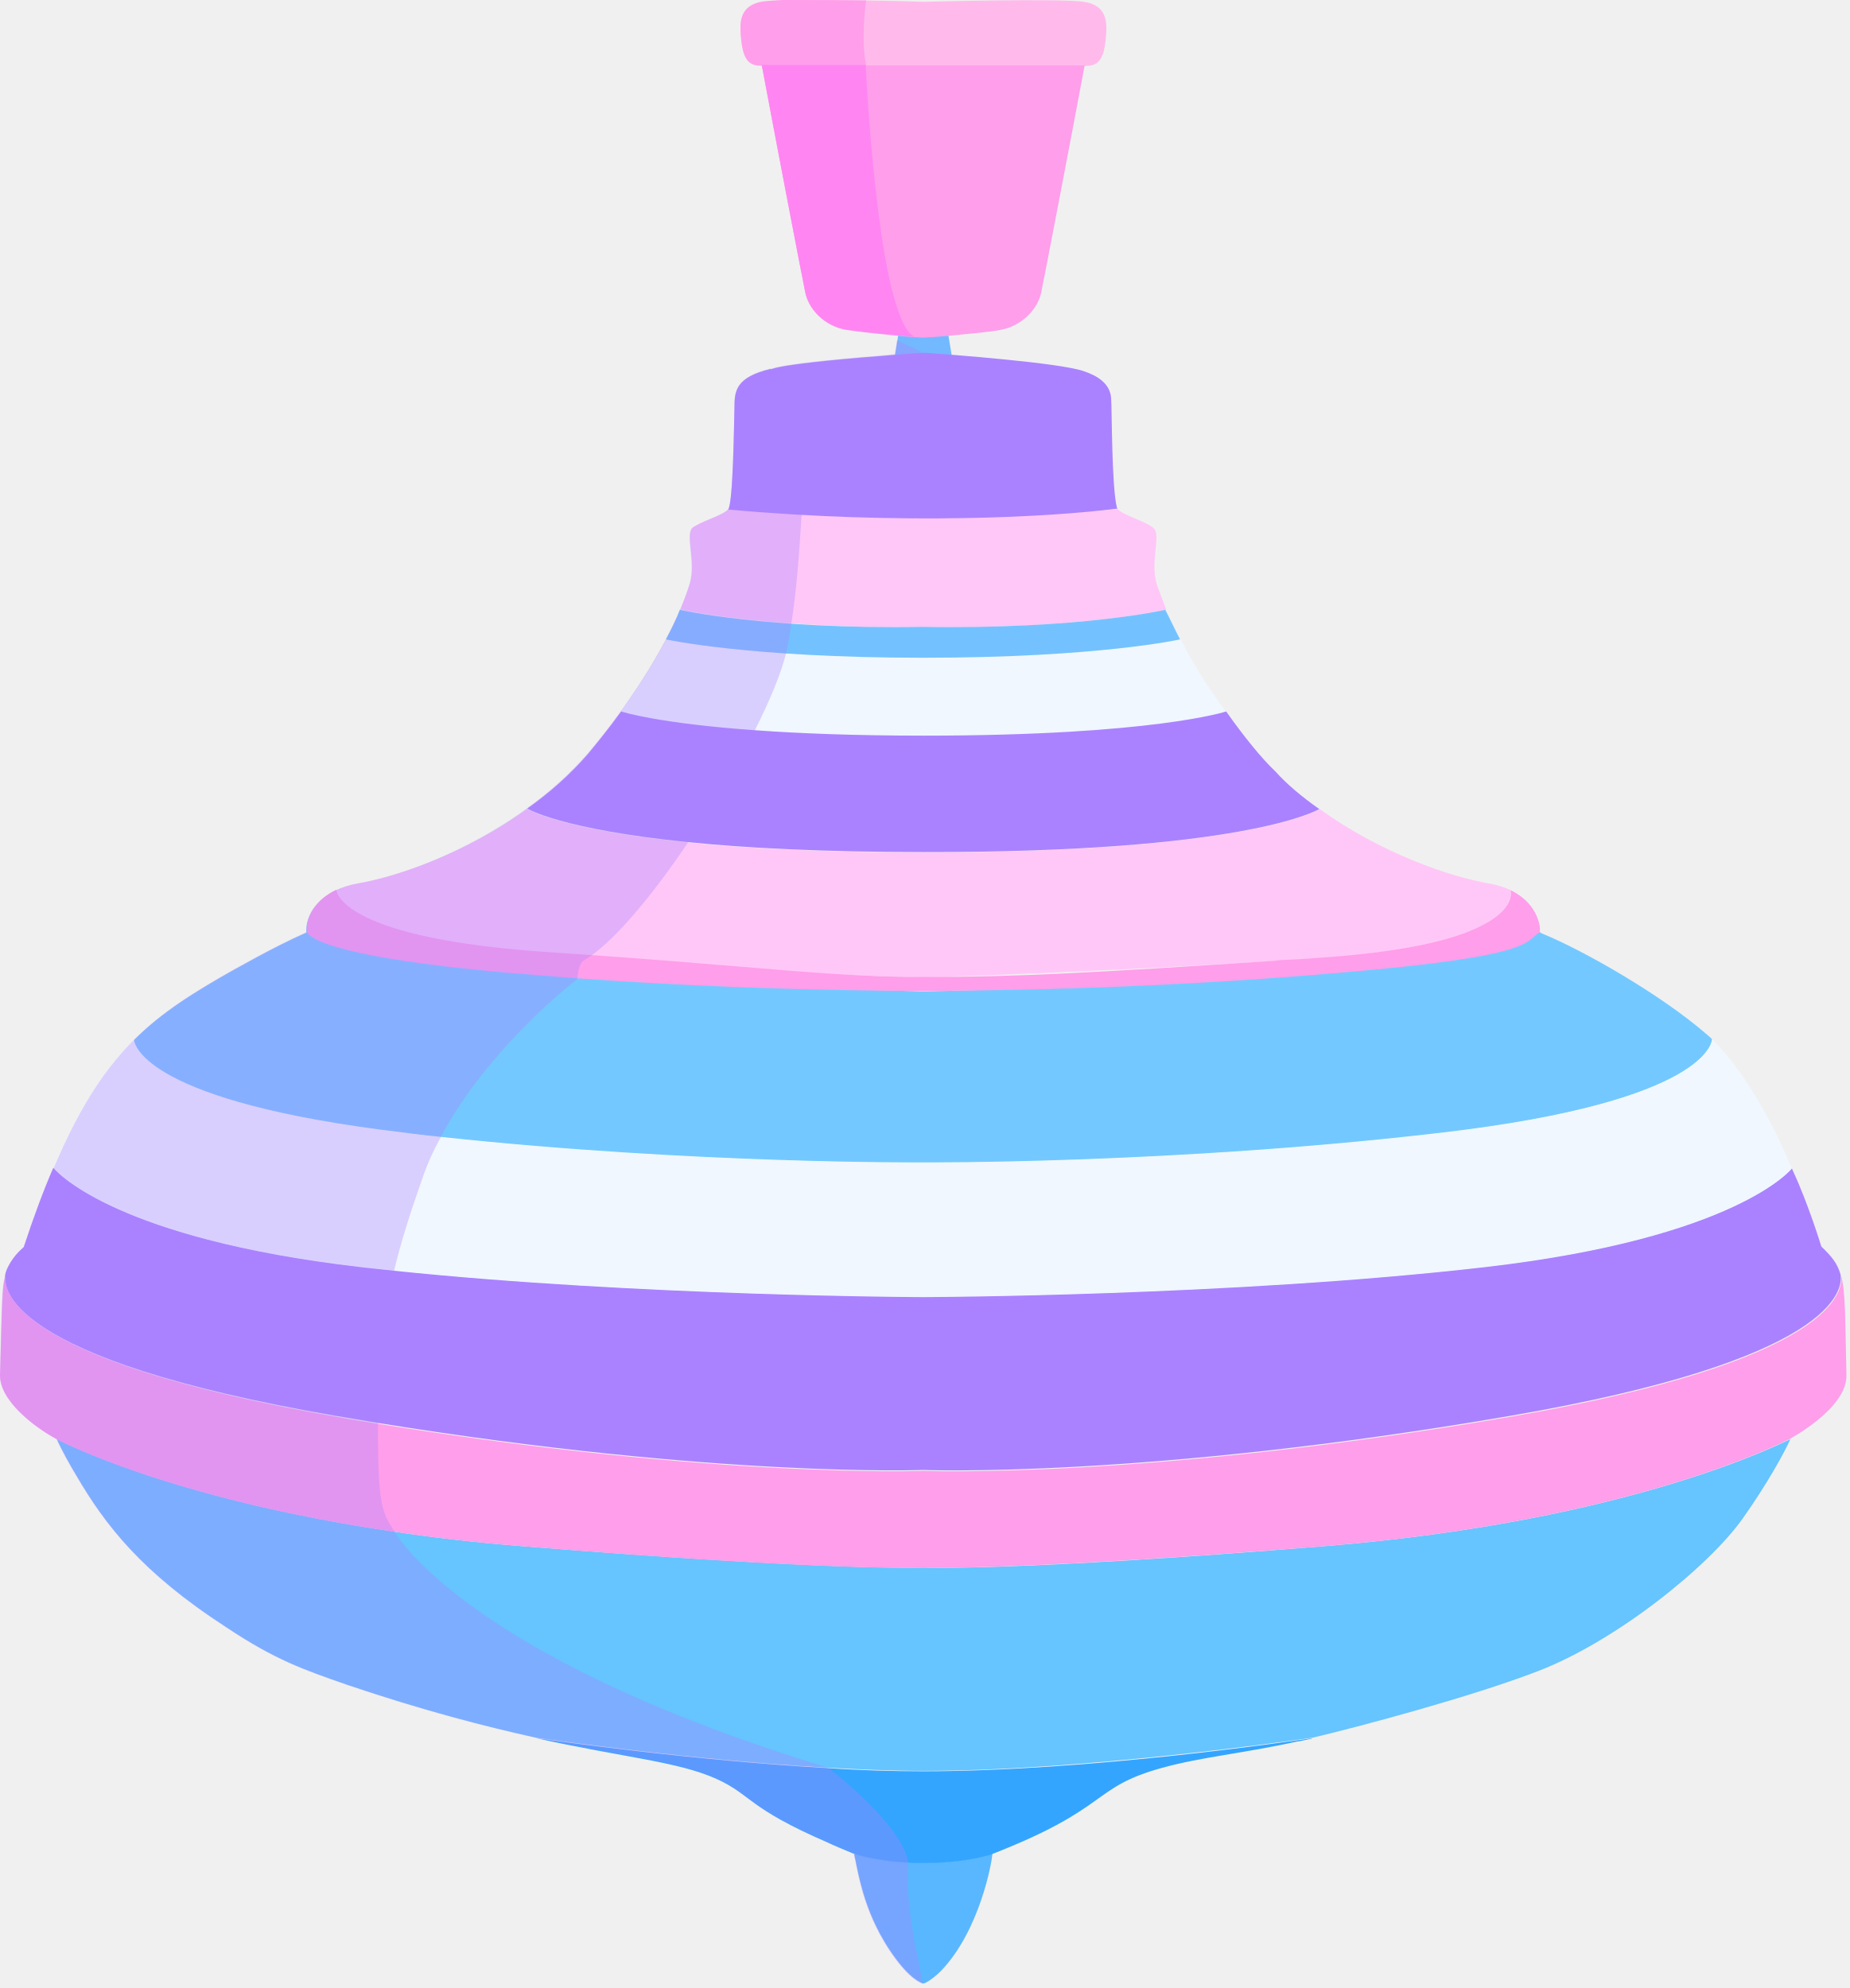
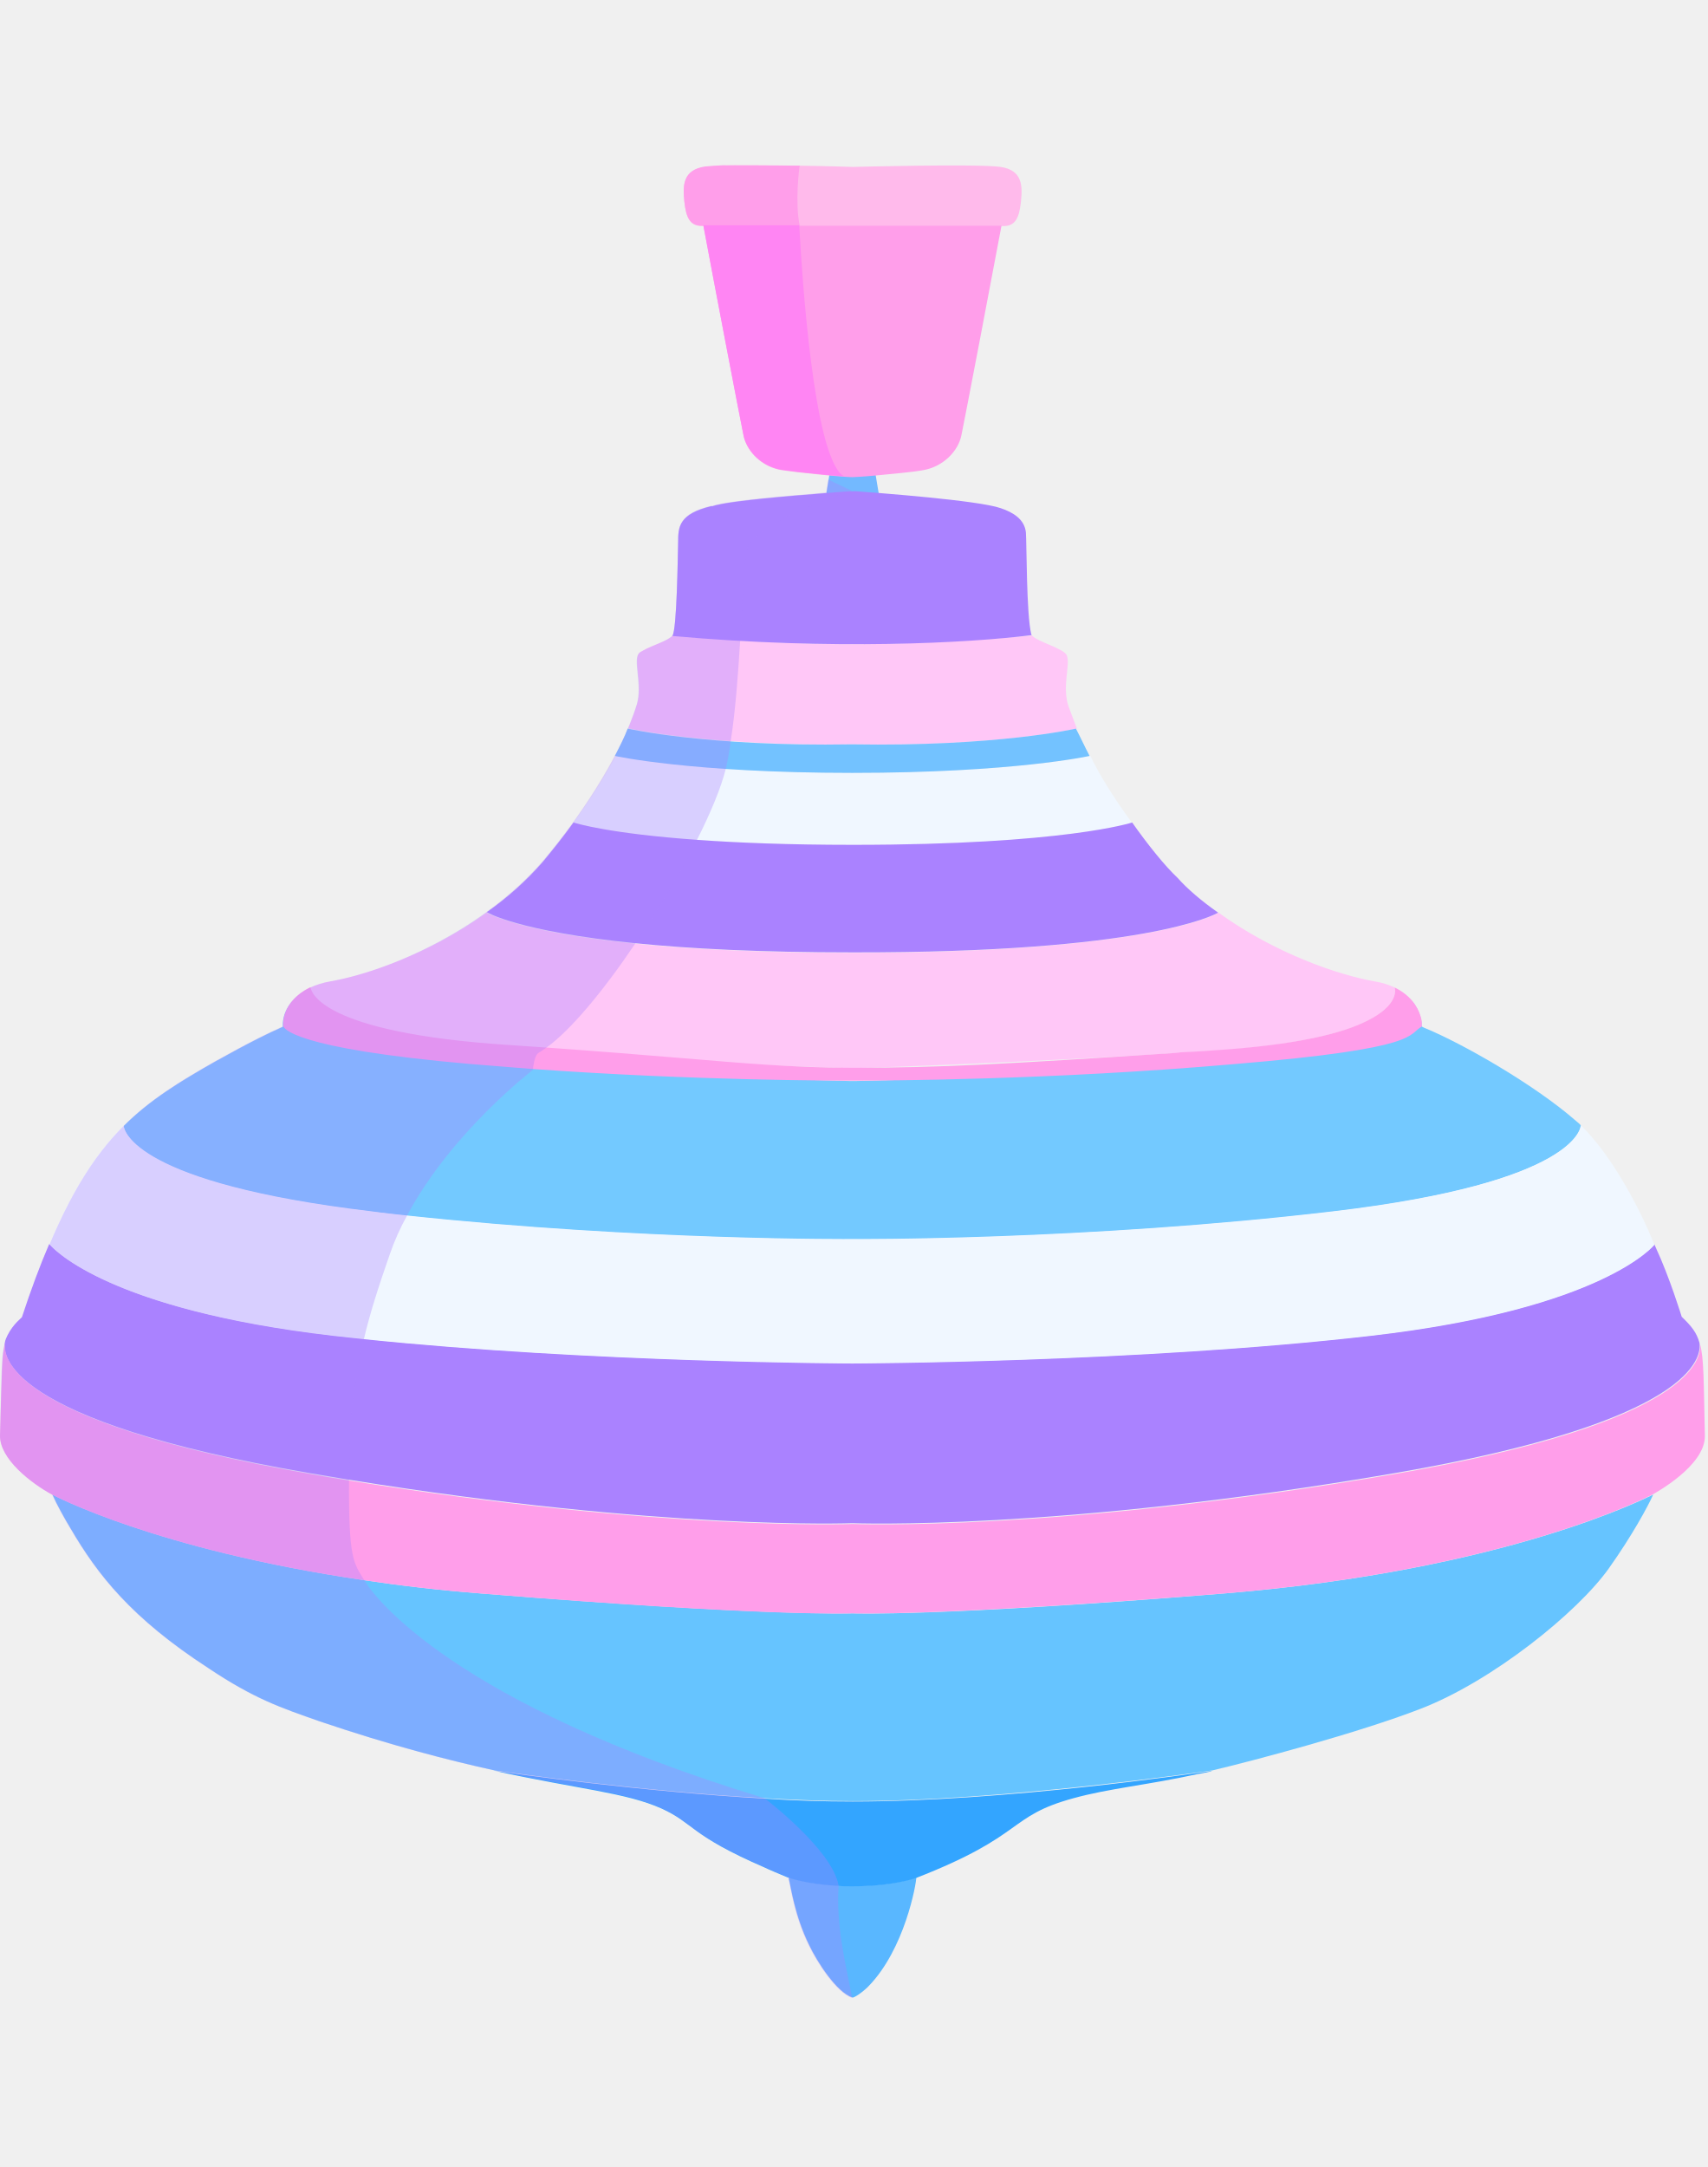
- <svg xmlns="http://www.w3.org/2000/svg" width="413" height="444" viewBox="0 0 413 444" fill="none">
+ <svg xmlns="http://www.w3.org/2000/svg" width="350" height="444" viewBox="0 0 413 444" fill="none">
  <g clip-path="url(#clip0_502_1398)">
    <path d="M213.201 83.5H199.201L201.101 71.5H211.201L213.201 83.5Z" fill="#73B9FF" />
    <path d="M246.9 8.8C246.5 12.6 245.6 14.7 242.7 14.7H242.2C237.1 14.7 206.2 14.7 206.2 14.7C206.2 14.7 200.4 14.7 193.4 14.7H169.7C166.8 14.7 165.9 12.6 165.5 8.8C165.1 5 165.1 1.2 170.5 0.4C171.4 0.3 172.8 0.2 174.7 0.1C179.4 -0.1 186.601 -0 193 0.1C193.201 0.1 193.3 0.1 193.5 0.1C200.5 0.2 206.301 0.4 206.301 0.4C206.301 0.4 236.5 -0.4 242 0.4C247.3 1.2 247.3 5 246.9 8.8Z" fill="#FFBAEB" />
    <path d="M242.202 14.6C240.102 25.9 233.202 62 232.502 65.3C231.702 69.2 228.002 72.9 223.302 73.7C220.702 74.2 215.702 74.6 211.802 75C208.702 75.3 206.202 75.4 206.202 75.4C206.202 75.4 205.402 75.4 204.202 75.3H204.102C203.102 75.2 201.902 75.1 200.502 75C199.602 74.9 198.602 74.8 197.502 74.7C194.302 74.4 191.002 74 189.002 73.7C184.802 73 181.502 70.1 180.202 66.7C180.002 66.2 179.902 65.8 179.802 65.3C179.102 62 172.202 25.9 170.102 14.6H193.302C200.302 14.6 206.102 14.6 206.102 14.6C206.102 14.6 237.102 14.6 242.202 14.6Z" fill="#FF9EEA" />
    <path d="M206.201 415.999C205.001 415.999 203.901 415.999 202.901 415.899C195.001 415.499 190.801 413.899 190.801 413.899C190.801 413.999 190.801 414.199 190.801 414.399C191.301 416.299 192.201 423.199 195.701 430.299C197.601 434.299 202.301 441.699 206.201 442.999C206.601 442.999 208.401 441.899 210.001 440.299C218.801 431.299 221.601 415.499 221.601 413.899C221.201 414.099 215.901 415.999 206.201 415.999Z" fill="#59B7FF" />
    <path d="M296.001 345.299C226.301 350.999 206.201 350.099 206.201 350.099C206.201 350.099 186.001 350.899 116.401 345.299C106.201 344.499 96.801 343.399 88.201 342.099C37.501 334.699 12.701 321.399 12.701 321.399C13.701 323.699 15.701 327.299 17.101 329.599C23.601 340.699 31.701 351.199 50.501 363.399C61.601 370.799 67.901 372.899 77.301 376.199C94.701 382.099 108.501 385.599 119.701 388.099C124.001 388.699 154.801 393.099 185.001 394.799C192.201 395.199 199.401 395.499 206.201 395.499C242.101 395.499 289.401 388.599 293.001 388.099C293.001 388.099 293.001 388.099 293.101 388.099C302.901 385.799 328.501 378.999 343.501 373.199C360.901 366.499 381.501 349.899 389.101 339.199C394.701 331.299 398.501 324.299 399.801 321.399C398.601 321.899 364.601 339.699 296.001 345.299Z" fill="#66C4FF" />
    <path d="M190.701 414C190.801 414 190.801 414 190.701 414C190.701 414 194.901 415.6 202.801 416C203.801 416.1 204.901 416.1 206.101 416.1C215.901 416.1 221.201 414.2 221.501 414.1C248.201 403.7 243.501 399.2 259.601 394.8C268.301 392.4 277.601 391.6 289.401 389C290.001 388.9 291.201 388.7 292.901 388.3L293.001 388.2C288.901 388.8 243.301 395.6 206.201 395.6C199.401 395.6 192.201 395.4 185.001 394.9C154.801 393.2 124.001 388.8 119.701 388.2C139.701 392.6 151.301 393.4 160.001 397.3C167.901 400.9 166.801 403.7 184.801 411.5C184.901 411.6 189.801 413.7 190.601 414C190.601 413.9 190.601 413.9 190.701 414Z" fill="#33A5FF" />
    <path d="M400.4 261.6C400.3 261.4 400.2 261.1 400.1 260.9C400.1 260.9 387.9 276.4 331.6 282.9C275.3 289.4 206.1 289.6 206.1 289.6C206.1 289.6 142.7 289.4 87.9 283.7C85.4 283.4 83 283.2 80.5 282.9C24.2 276.4 12 260.9 12 260.9C12 260.9 11.9 260.9 11.9 260.8C9.7 265.9 7.5 271.8 5.3 278.5C5.3 278.6 3.2 280.1 1.8 282.9C1.5 283.5 1.3 284 1.2 284.5C0.6 287.4 0.7 303.4 74.9 316.2C78.1 316.7 81.3 317.3 84.4 317.8C160.4 330.1 206.1 328.3 206.1 328.3C206.1 328.3 255.6 330.3 337.3 316.2C409.8 303.7 411.5 288.1 411 284.7C410.3 282.2 409.1 280.7 406.7 278.4C406.7 278.4 403.8 268.9 400.4 261.6Z" fill="#AA82FF" />
    <path d="M382.3 232.1C381.9 231.7 381.6 231.4 381.2 231.1C370.9 222.1 353.4 212.2 344.6 208.6C343.2 208 344.2 208.4 343.5 205.9C343.1 204.6 342.5 203.3 341.5 202.1C342.1 203.2 345.6 212.5 300.1 216.4C255.4 220.3 213.2 221.3 206.9 221.4C206.4 221.4 206.1 221.4 206.1 221.4C206.1 221.4 205.9 221.4 205.6 221.4C201.1 221.3 167.7 220.5 129 217.7C123.5 217.3 117.8 216.8 112.1 216.4C66.4 212.4 70.2 203.1 70.8 202.1C70.7 202.2 70.6 202.3 70.5 202.4C69 204.2 68.3 206.3 68.4 208.3C60.5 211.8 52.4 216.6 52.4 216.5C43.4 221.6 36.2 226 29.9 232.3C30 233.5 32.6 246.2 89.8 253C92.7 253.3 95.5 253.7 98.3 254C155 260.1 206.1 259.7 206.1 259.7C206.1 259.7 262.4 260.1 322.4 253C381.8 245.9 382.3 232.4 382.3 232.1Z" fill="#73C9FF" />
    <path d="M293.3 214.1C245 217.2 206.2 218.3 206.2 218.3C206.2 218.3 167.4 217.3 119.1 214.1C70.8 211 75.1 198.8 75.1 198.8C76.5 198.2 78.1 197.6 80 197.3C88.6 195.8 104 190.6 117.7 180.7C117.7 180.7 133.1 190.4 206.2 190.4C279.3 190.4 294.7 180.7 294.7 180.7C308.4 190.6 323.8 195.8 332.4 197.3C334.3 197.6 336 198.2 337.3 198.8C337.2 198.8 341.6 210.9 293.3 214.1Z" fill="#FFC7F7" />
    <path d="M273.701 158.9C273.701 158.9 257.401 164.3 206.201 164.3C155.001 164.3 138.701 158.9 138.701 158.9C143.301 152.6 146.601 147.2 148.901 142.8C148.901 142.8 167.201 146.9 206.301 146.9C245.301 146.9 263.701 142.8 263.701 142.8C265.801 147.2 269.101 152.6 273.701 158.9Z" fill="#F0F7FF" />
    <path d="M206.2 140C241.3 140.6 260.4 136.2 260.4 136.2C260.4 136.2 260.4 136.2 260.4 136.1C259.7 134.3 259.1 132.6 258.4 130.8C256.8 126 258.9 120.8 258 118.5C257.3 116.8 250.8 115.2 249.6 113.7C249.6 113.7 226.7 115.8 206.1 115.8C196.8 115.8 187 115.4 179.1 114.9C169.5 114.3 162.7 113.7 162.7 113.7C161.6 115 157.8 116 155.5 117.3C155.2 117.5 154.9 117.6 154.7 117.8C153 119.3 155.5 125.4 154.1 130.2C153.5 132.1 152.8 134 152 136V136.1C152 136.1 160.6 138.1 176.8 139.2C184.8 139.8 194.6 140.2 206.2 140Z" fill="#FFC7F7" />
    <path d="M249.502 113.6C249.502 113.5 249.402 113.4 249.402 113.4C248.202 108.6 248.302 91.3 248.102 88.8C247.802 85.6 245.002 83.9 242.002 82.9C236.602 81 212.202 79.2 206.902 78.8C204.402 78.8 199.402 79.3 196.802 79.5C169.902 81.6 172.602 82.8 172.102 82.4C164.202 84.3 164.002 87.4 164.002 91.1C163.902 94.7 163.702 112.4 162.602 113.8C201.402 117.3 234.302 115.5 249.502 113.6Z" fill="#AA82FF" />
    <path d="M263.501 142.8C263.501 142.8 245.201 146.9 206.101 146.9C167.101 146.9 148.701 142.8 148.701 142.8C150.001 140.3 151.101 138.1 151.801 136.2C151.801 136.2 170.901 140.6 206.001 140C241.101 140.6 260.201 136.2 260.201 136.2C261.201 138.1 262.201 140.3 263.501 142.8Z" fill="#73C2FF" />
    <path d="M294.601 180.699C290.601 177.899 287.201 174.999 284.801 172.299C281.801 169.499 277.601 164.299 273.801 158.899C273.801 158.899 257.501 164.299 206.301 164.299C190.701 164.299 178.401 163.799 168.701 163.099C147.401 161.599 139.301 159.099 138.701 158.899C136.201 162.399 133.601 165.599 131.301 168.399C127.301 172.999 122.701 177.099 117.701 180.599H117.801C117.801 180.599 125.101 185.199 153.801 188.099C166.601 189.399 183.701 190.299 206.301 190.299C276.701 190.399 293.501 181.299 294.601 180.699Z" fill="#AA82FF" />
    <path d="M343.901 208.2C343.701 207.9 344.101 207.7 343.601 205.9C342.801 203.1 340.801 200.5 337.301 198.8V198.9C337.501 199.6 337.901 203.2 330.701 206.8C324.801 209.8 313.801 212.7 293.301 214C291.001 214.2 288.801 214.3 286.701 214.4C285.901 214.4 285.101 214.5 284.401 214.6C243.201 217.3 227.101 218.2 206.701 218.2H205.901C198.801 218.2 192.701 217.9 186.001 217.5C173.401 216.7 158.701 215.2 132.001 213.3C129.201 213.1 126.301 212.9 123.201 212.7C77.001 209.7 75.201 199.6 75.101 198.7C70.501 200.9 68.301 204.7 68.501 208.1C68.601 208.5 70.201 213.5 113.901 217.3C119.001 217.7 124.001 218.1 128.901 218.5C168.101 221.3 201.201 221.3 205.701 221.3C206.001 221.3 206.201 221.3 206.201 221.3C206.201 221.3 206.501 221.3 207.001 221.3C213.301 221.3 254.001 221.2 298.601 217.3C344.301 213.5 340.301 210.1 343.901 208.2Z" fill="#FF9EEA" />
    <path d="M382.3 232.1C382.3 232.4 381.8 245.9 322.4 252.9C262.4 260 206.1 259.6 206.1 259.6C206.1 259.6 155.1 260 98.3 253.9C95.5 253.6 92.6 253.3 89.8 252.9C32.7 246.1 30 233.4 29.9 232.2C23.3 238.8 17.7 247.4 12 260.8C12.1 260.9 12.1 261 12.1 261C13.1 262.1 26.4 276.7 80.5 283C82.9 283.3 85.4 283.5 87.9 283.8C142.7 289.5 206.1 289.7 206.1 289.7C206.1 289.7 275.4 289.5 331.6 283C387.9 276.5 400.1 261 400.1 261C396.7 252.4 389.7 239.2 382.3 232.1Z" fill="#F0F7FF" />
    <path d="M412.301 307.1C412.001 294 412.101 288.4 411.101 284.9C411.601 288.3 409.801 303.9 337.401 316.4C255.701 330.5 206.201 328.5 206.201 328.5C206.201 328.5 160.501 330.3 84.501 318C81.401 317.5 78.201 317 75.001 316.4C0.801 303.5 0.701 287.5 1.301 284.6C0.401 287.5 0.501 291.3 0.001 307.1C-0.099 312.8 7.601 318.7 12.601 321.4C12.601 321.4 37.401 334.7 88.101 342.1C96.701 343.4 106.101 344.5 116.301 345.3C186.001 351 206.101 350.1 206.101 350.1C206.101 350.1 226.301 350.9 295.901 345.3C364.501 339.7 398.501 321.9 399.601 321.4C399.901 321.2 412.501 314.5 412.301 307.1Z" fill="#FF9EEA" />
    <path d="M193.4 0.1C193.3 0.5 192.2 8.9 193.4 14.6H169.7C166.8 14.6 165.9 12.5 165.5 8.7C165.1 4.9 165.1 1.1 170.5 0.3C171.4 0.2 172.8 0.1 174.7 0L193.4 0.1Z" fill="#FF9EEA" />
    <path d="M204.202 75.2C203.202 75.1 201.902 75 200.502 74.9C199.602 74.8 198.602 74.7 197.502 74.6C194.302 74.3 191.002 73.9 189.002 73.6C184.802 72.9 181.502 70 180.202 66.6C180.002 66.1 179.902 65.7 179.802 65.2C179.102 61.9 172.202 25.8 170.102 14.5H193.302C193.302 14.5 195.302 57.8 201.302 71.3C202.202 73.4 203.202 74.8 204.202 75.2Z" fill="#FF85F3" />
    <path opacity="0.34" d="M84.401 317.9C84.501 305.1 85.101 295.8 88.001 283.8C89.401 277.8 91.501 271.2 94.301 263.2C95.401 260 96.801 256.9 98.401 254C109.201 233.7 128.901 218.7 128.901 218.7C128.901 218.1 129.201 215.8 129.901 214.9C130.201 214.5 130.201 214.7 131.901 213.5C137.901 209.3 146.001 199.5 153.601 188.2C159.201 180 164.501 171.1 168.501 163.2C171.901 156.5 174.401 150.4 175.501 146C176.001 143.9 176.401 141.7 176.701 139.3C177.901 131.7 178.501 122.9 179.001 114.9C179.601 104.9 179.901 96.2 180.601 92.9C181.601 88.5 192.201 83.7 199.401 81C203.201 79.6 206.001 78.7 206.001 78.7L200.301 76L199.801 79.1C198.701 79.2 197.601 79.3 196.801 79.4C169.901 81.5 172.601 82.7 172.101 82.3C164.201 84.2 164.001 87.3 164.001 91C163.901 94.6 163.701 112.4 162.601 113.7C161.501 115 157.601 116.1 155.401 117.4C155.101 117.6 154.801 117.7 154.601 117.9C152.901 119.4 155.401 125.5 154.001 130.3C150.101 143.1 139.501 158.6 131.101 168.4C117.001 184.6 94.601 194.7 79.901 197.3C71.801 198.7 68.101 203.8 68.401 208.2C60.501 211.7 52.401 216.5 52.401 216.4C30.501 228.8 19.101 237.5 5.401 278.6C5.401 278.7 3.301 280.2 1.901 283C0.201 286.5 0.501 288.3 0.001 307.1C-0.099 312.8 7.601 318.7 12.601 321.4C13.601 323.7 15.601 327.3 17.001 329.6C23.501 340.7 31.601 351.2 50.401 363.4C61.501 370.8 67.801 372.9 77.201 376.2C125.701 392.6 146.301 391 159.901 397.2C167.801 400.8 166.701 403.6 184.701 411.4C184.801 411.5 189.701 413.6 190.501 413.9C191.001 414.1 191.501 422.1 195.601 430.4C197.501 434.4 202.201 441.8 206.101 443.1C204.401 434.4 202.201 425.8 202.801 416V415.9C201.301 407.2 184.901 394.8 184.901 394.8C109.701 371.9 90.601 346.3 88.101 342.1C85.501 337.9 84.301 337 84.401 317.9Z" fill="#AA82FF" />
  </g>
  <defs>
    <clipPath id="clip0_502_1398">
      <rect width="412.3" height="443.1" fill="white" />
    </clipPath>
  </defs>
</svg>
